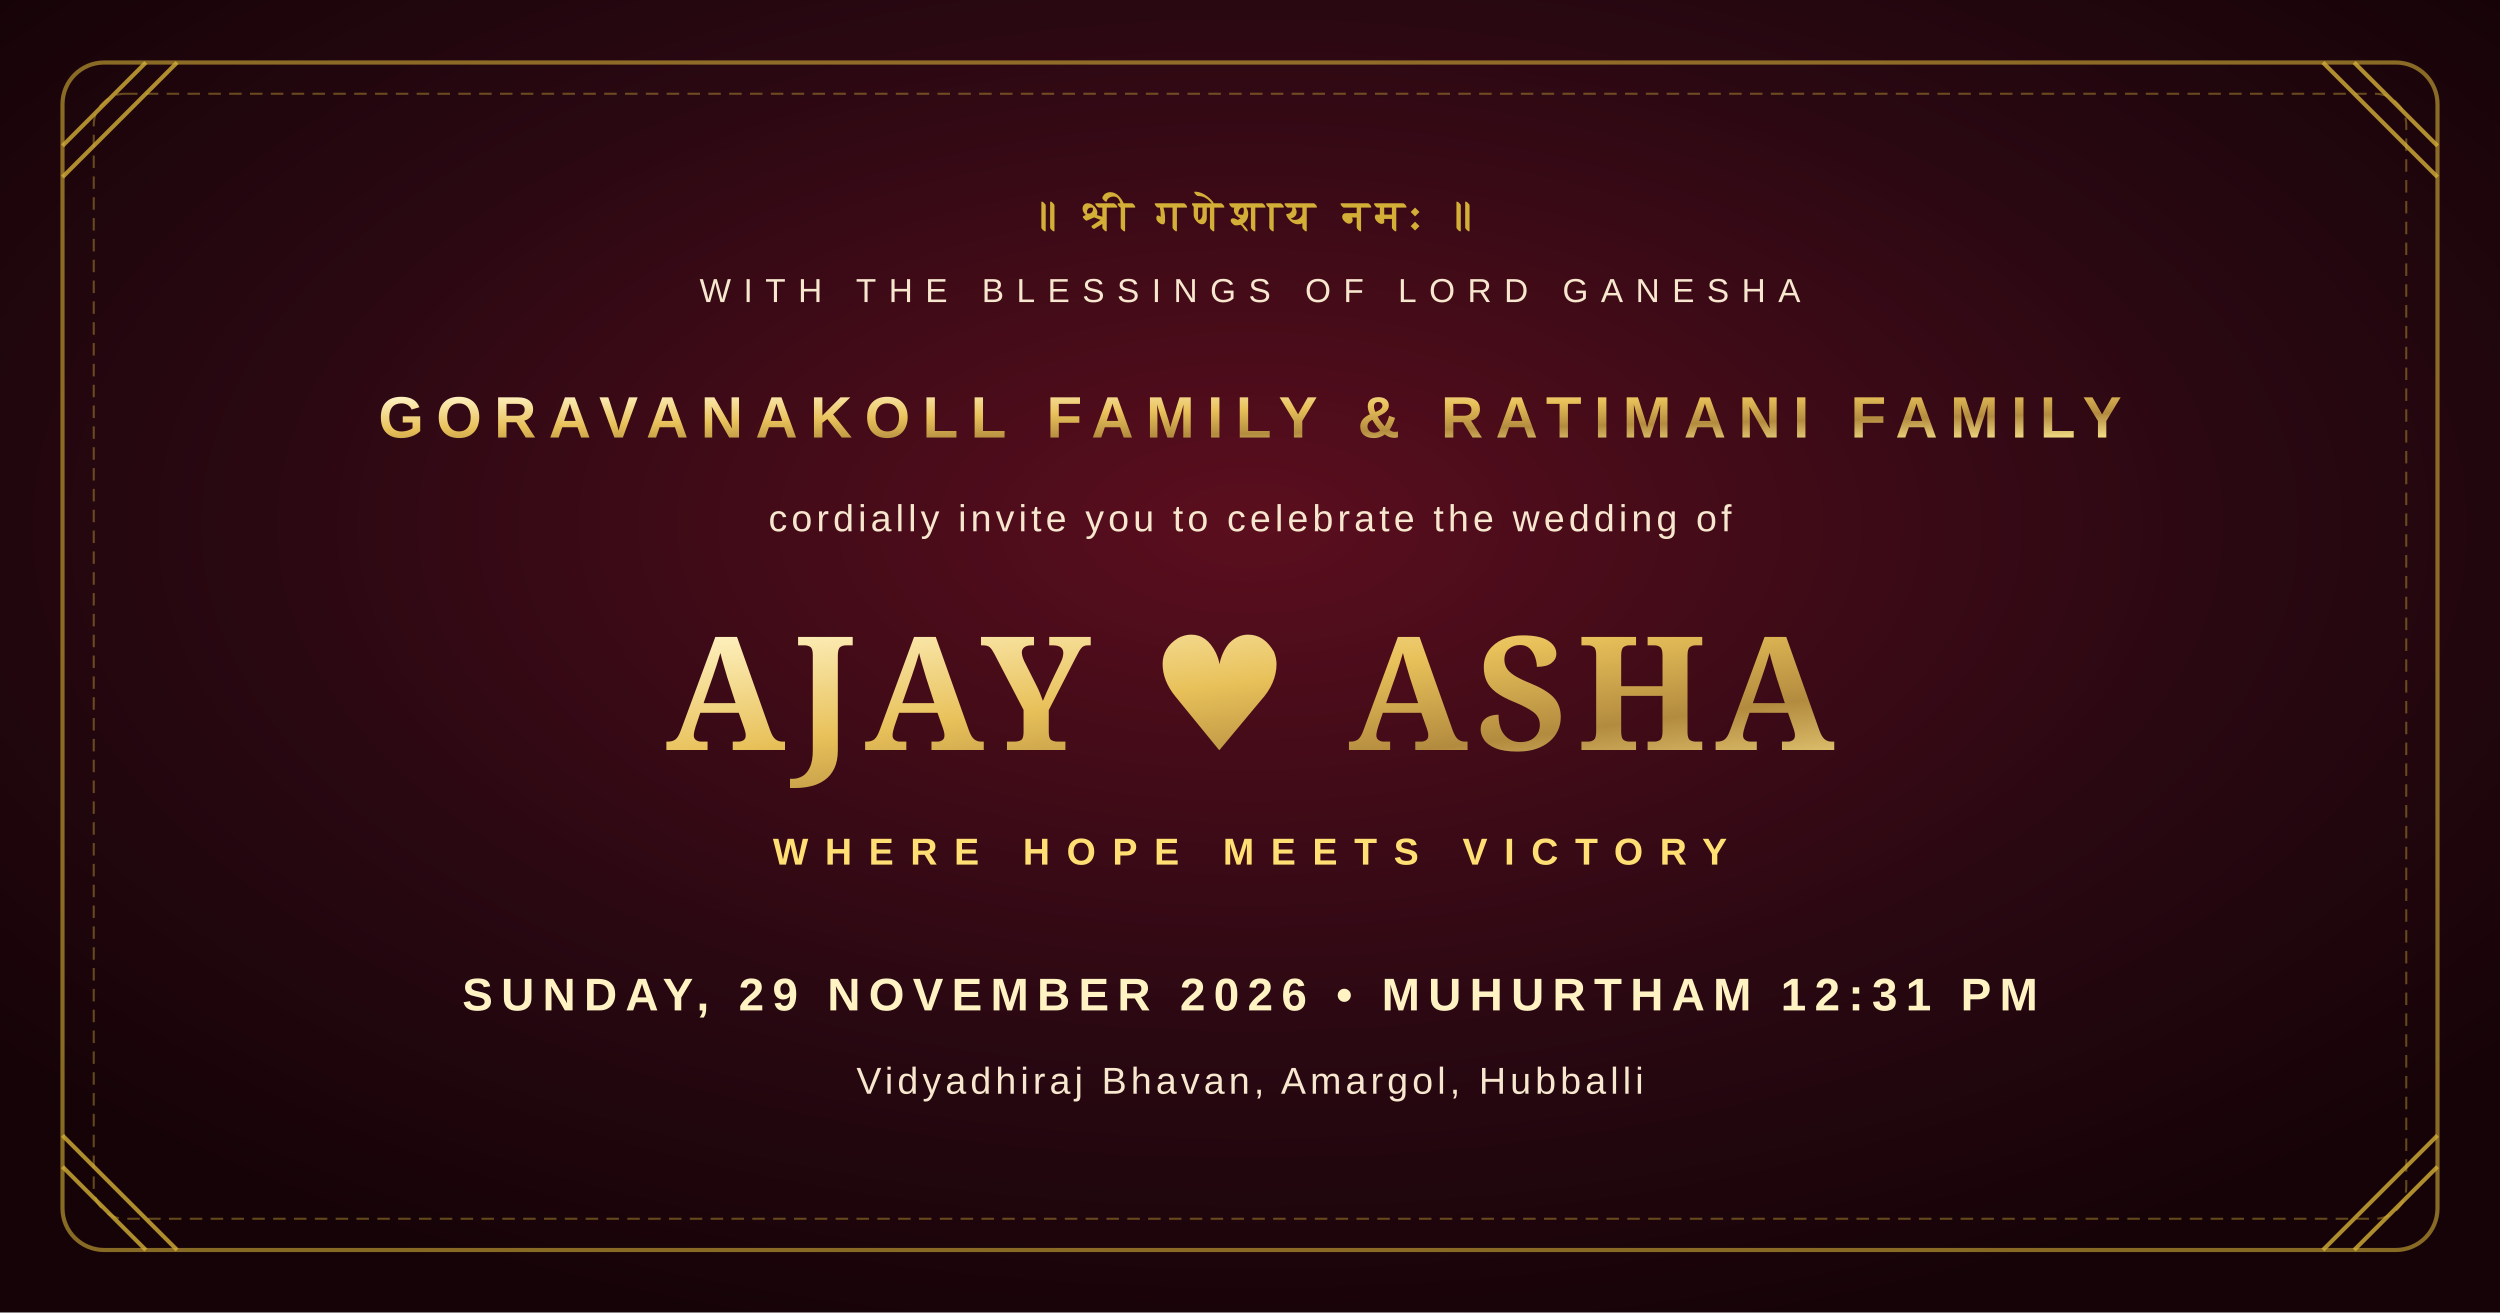
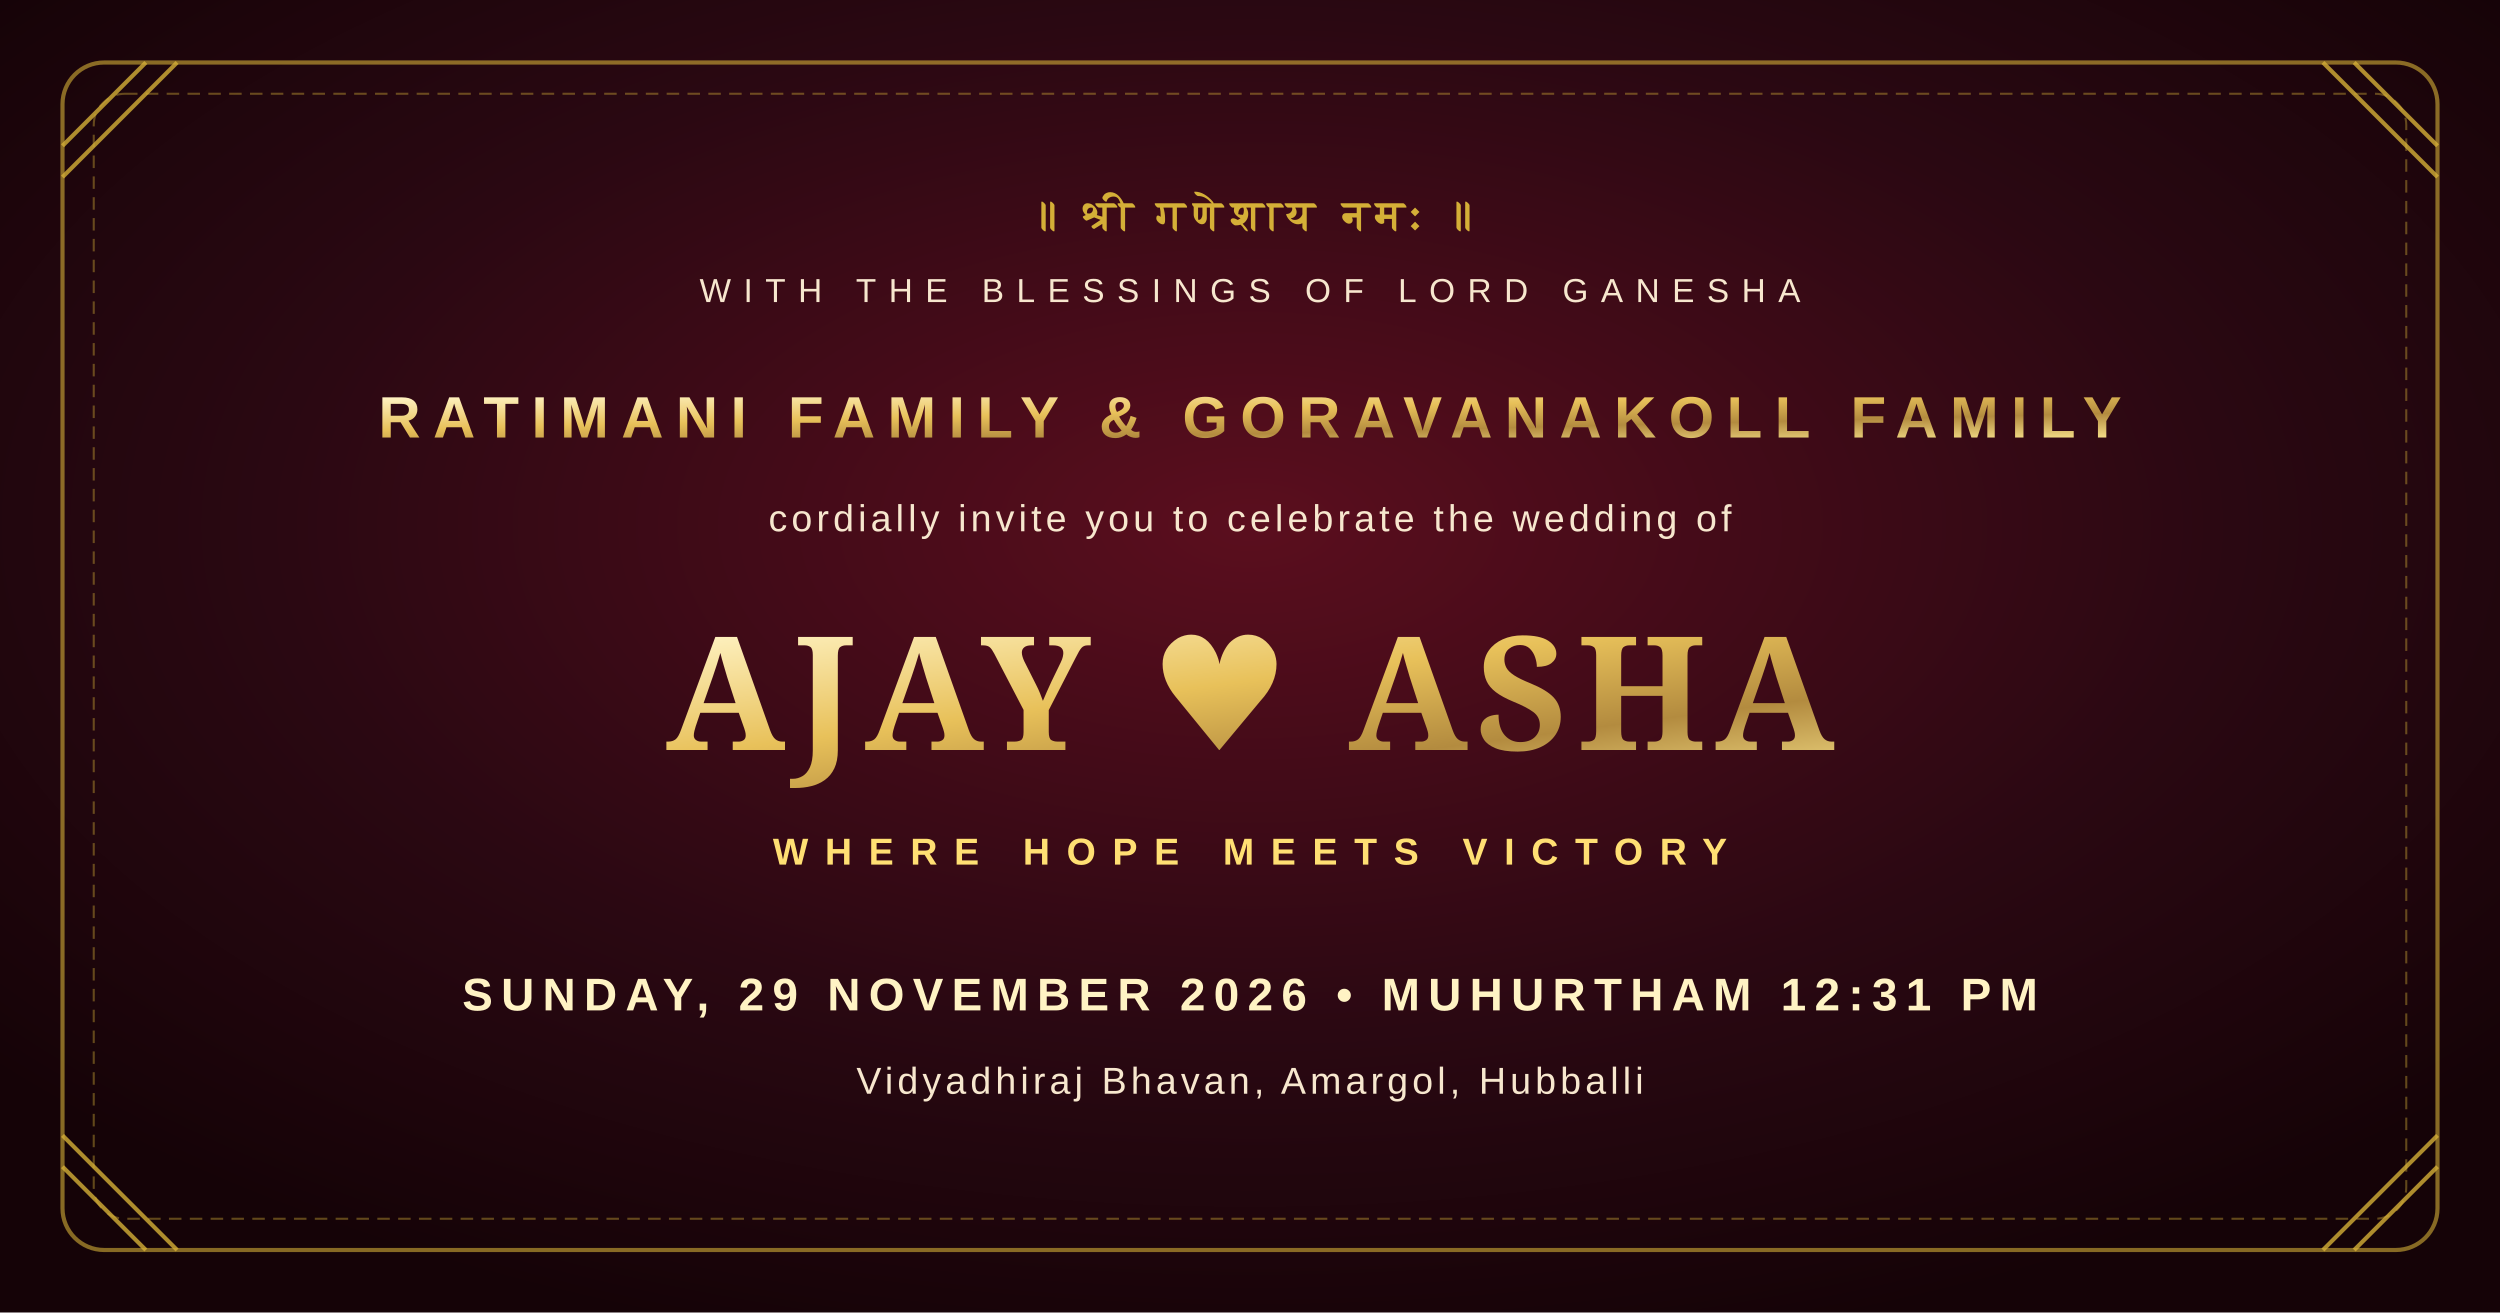
<svg xmlns="http://www.w3.org/2000/svg" viewBox="0 0 1200 630" width="1200" height="630">
  <defs>
    <radialGradient id="bgGrad" cx="50%" cy="40%" r="65%">
      <stop offset="0%" stop-color="#5B0E1E" />
      <stop offset="60%" stop-color="#2A0812" />
      <stop offset="100%" stop-color="#150307" />
    </radialGradient>
    <linearGradient id="goldText" x1="0%" y1="0%" x2="100%" y2="100%">
      <stop offset="0%" stop-color="#FFF3C4" />
      <stop offset="40%" stop-color="#E8C15A" />
      <stop offset="70%" stop-color="#B38B3F" />
      <stop offset="100%" stop-color="#F5DF88" />
    </linearGradient>
  </defs>
  <rect width="1200" height="630" fill="url(#bgGrad)" />
  <rect x="30" y="30" width="1140" height="570" rx="20" fill="none" stroke="#D4AF37" stroke-width="2" stroke-opacity="0.6" />
  <rect x="45" y="45" width="1110" height="540" rx="15" fill="none" stroke="#D4AF37" stroke-width="1" stroke-dasharray="6 4" stroke-opacity="0.4" />
  <path d="M30 70 L70 30 M30 85 L85 30" stroke="#D4AF37" stroke-width="2" stroke-opacity="0.8" />
  <path d="M1170 70 L1130 30 M1170 85 L1115 30" stroke="#D4AF37" stroke-width="2" stroke-opacity="0.8" />
  <path d="M30 560 L70 600 M30 545 L85 600" stroke="#D4AF37" stroke-width="2" stroke-opacity="0.8" />
  <path d="M1170 560 L1130 600 M1170 545 L1115 600" stroke="#D4AF37" stroke-width="2" stroke-opacity="0.8" />
  <text x="600" y="110" font-family="'Cinzel', serif, Arial" font-size="20" font-weight="600" fill="#D4AF37" text-anchor="middle" letter-spacing="4">॥ श्री गणेशाय नमः ॥</text>
  <text x="600" y="145" font-family="'Cinzel', serif, Arial" font-size="16" fill="#F7E7CE" text-anchor="middle" letter-spacing="6">WITH THE BLESSINGS OF LORD GANESHA</text>
-   <text x="600" y="210" font-family="'Cinzel', serif, Arial" font-size="28" font-weight="700" fill="url(#goldText)" text-anchor="middle" letter-spacing="6">GORAVANAKOLL FAMILY  &amp;  RATIMANI FAMILY</text>
+   <text x="600" y="210" font-family="'Cinzel', serif, Arial" font-size="28" font-weight="700" fill="url(#goldText)" text-anchor="middle" letter-spacing="6">RATIMANI FAMILY  &amp;  GORAVANAKOLL FAMILY</text>
  <text x="600" y="255" font-family="'Poppins', sans-serif, Arial" font-size="18" fill="#F7E7CE" text-anchor="middle" letter-spacing="2">cordially invite you to celebrate the wedding of</text>
  <text x="600" y="360" font-family="'Playfair Display', serif, Georgia" font-size="76" font-weight="900" fill="url(#goldText)" text-anchor="middle" letter-spacing="4">AJAY  ♥  ASHA</text>
  <text x="600" y="415" font-family="'Cinzel', serif, Arial" font-size="18" font-weight="600" fill="#FFDF73" text-anchor="middle" letter-spacing="8">WHERE HOPE MEETS VICTORY</text>
  <text x="600" y="485" font-family="'Cinzel', serif, Arial" font-size="22" font-weight="700" fill="#FFF3C4" text-anchor="middle" letter-spacing="4">SUNDAY, 29 NOVEMBER 2026 • MUHURTHAM 12:31 PM</text>
  <text x="600" y="525" font-family="'Poppins', sans-serif, Arial" font-size="18" fill="#F7E7CE" text-anchor="middle" letter-spacing="2">Vidyadhiraj Bhavan, Amargol, Hubballi</text>
</svg>
